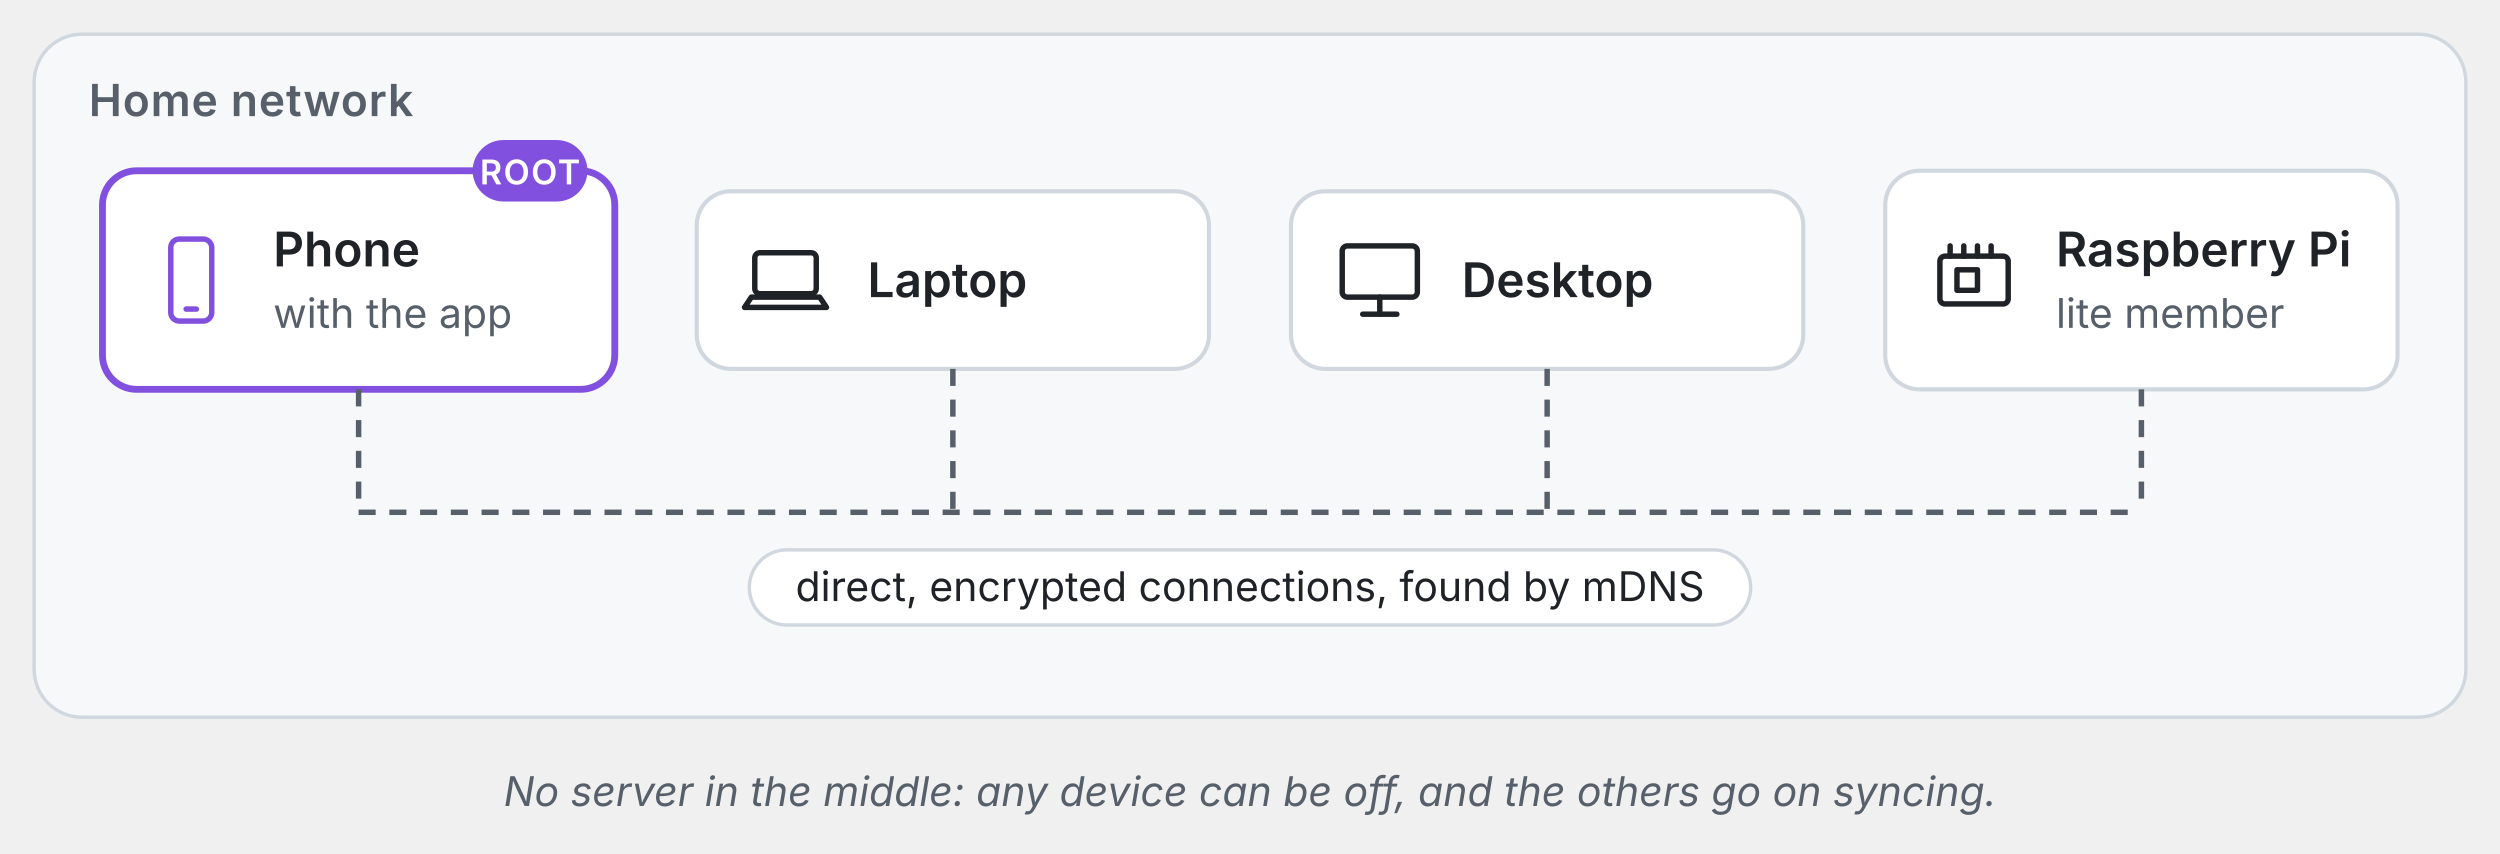
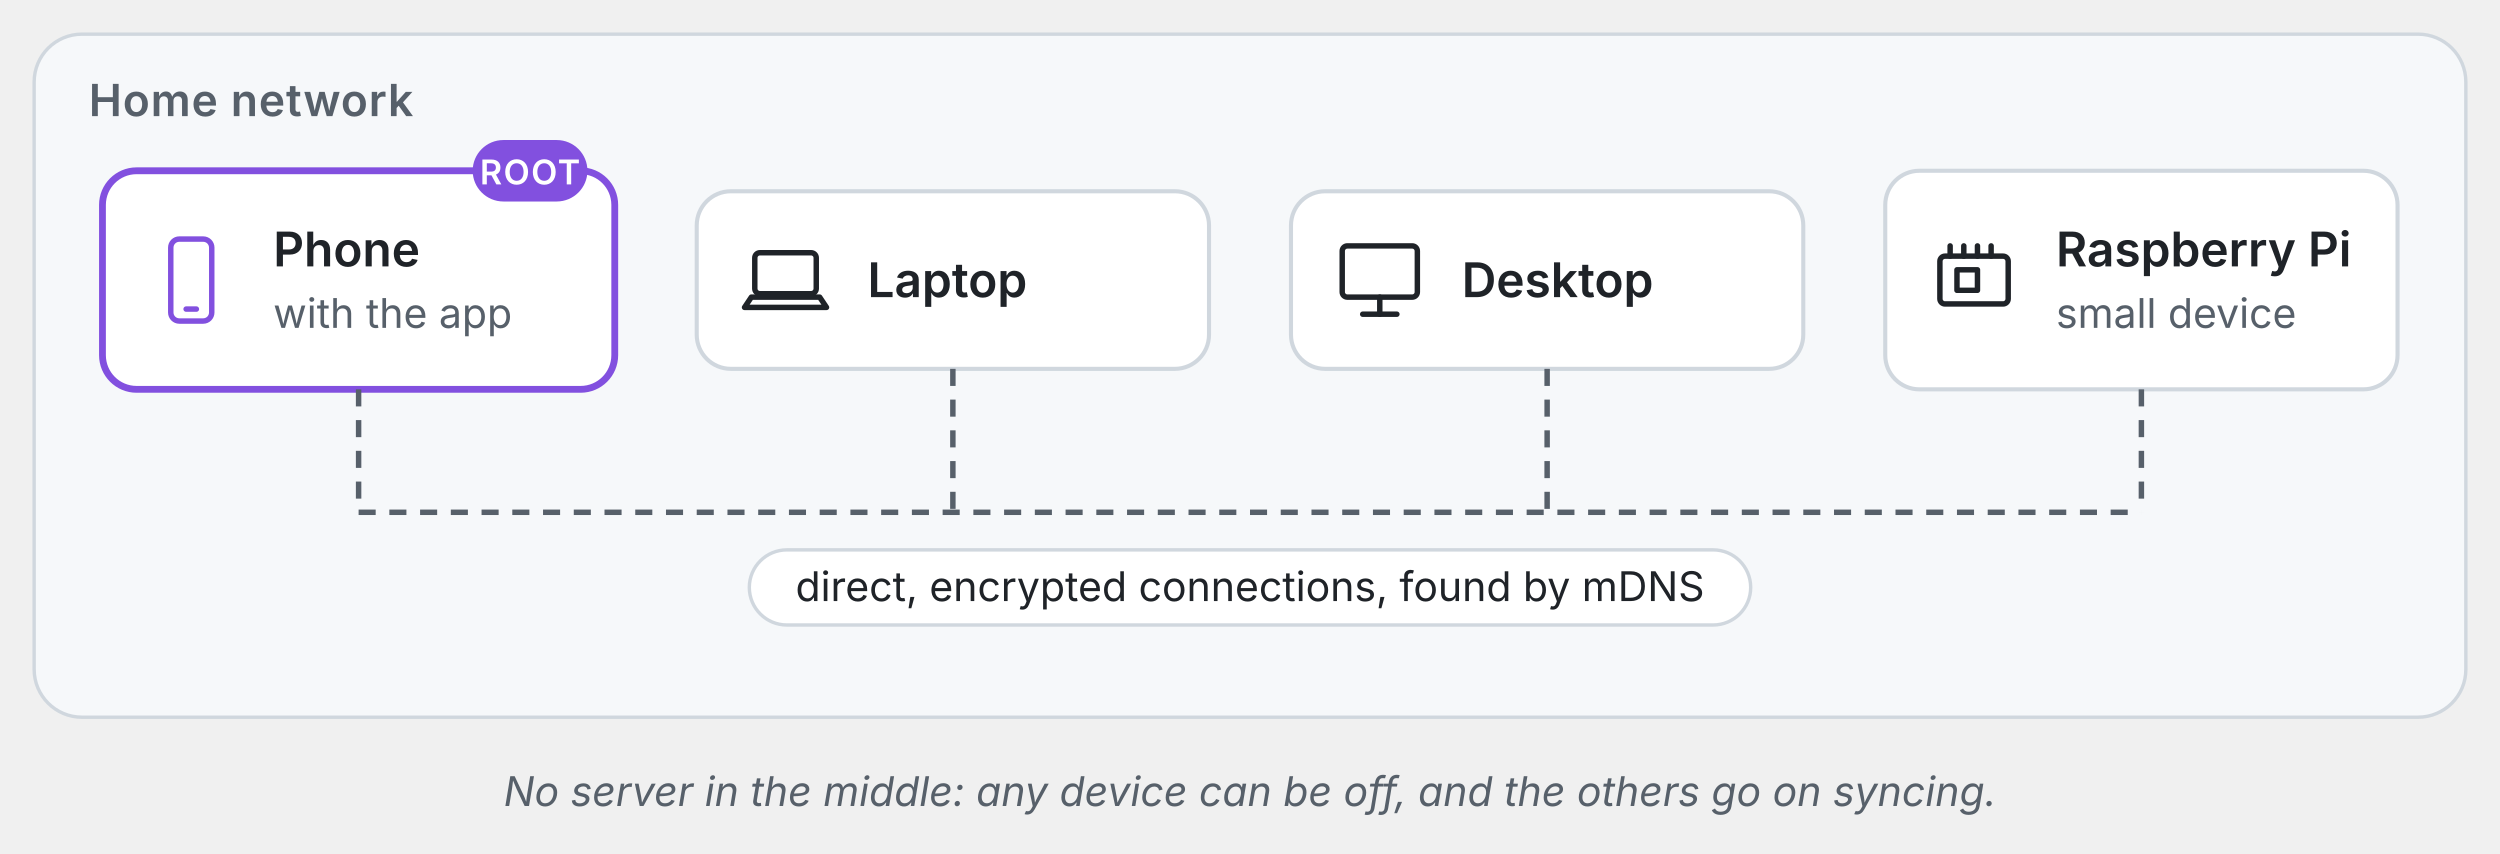
<svg xmlns="http://www.w3.org/2000/svg" width="732" height="250" viewBox="0 0 732 250" role="img" aria-label="At home every device talks to every other one directly">
  <style>
  .bg { fill: none; }
  .zone { fill: #f6f8fa; stroke: #d0d7de; stroke-width: 1; }
  .zone-t { fill: #57606a; font: 600 13px system-ui, -apple-system, 'Segoe UI', sans-serif; letter-spacing: .02em; }
  .card { fill: #ffffff; stroke: #d0d7de; stroke-width: 1.2; }
  .card.key { stroke: #8250df; stroke-width: 2; }
  .card.srv { fill: #fff8c5; stroke: #d4a72c; }
  .t { fill: #1f2328; font: 600 14px system-ui, -apple-system, 'Segoe UI', sans-serif; }
  .s { fill: #57606a; font: 12px system-ui, -apple-system, 'Segoe UI', sans-serif; }
  .ic { fill: none; stroke: #1f2328; stroke-width: 1.6; stroke-linecap: round; stroke-linejoin: round; }
  .key .ic, .ic.key { stroke: #8250df; }
  .badge { fill: #8250df; }
  .badge-t { fill: #ffffff; font: 600 10px system-ui, -apple-system, 'Segoe UI', sans-serif; letter-spacing: .04em; }
  .e-tunnel { fill: none; stroke: #0969da; stroke-width: 3; }
  .e-home { fill: none; stroke: #57606a; stroke-width: 1.6; stroke-dasharray: 5 4; }
  .e-pair { fill: none; stroke: #8250df; stroke-width: 1.8; }
  .e-e2e { fill: none; stroke: #1a7f37; stroke-width: 1.8; stroke-dasharray: 2 4; stroke-linecap: round; }
  .a-tunnel { fill: #0969da; } .a-home { fill: #57606a; } .a-pair { fill: #8250df; } .a-e2e { fill: #1a7f37; }
  .lbl-bg { fill: #ffffff; stroke: #d0d7de; stroke-width: 1; }
  .lbl { fill: #1f2328; font: 12px system-ui, -apple-system, 'Segoe UI', sans-serif; }
  .lbl.tunnel { fill: #0969da; } .lbl.pair { fill: #8250df; } .lbl.e2e { fill: #1a7f37; }
  .note { fill: #57606a; font: italic 12px system-ui, -apple-system, 'Segoe UI', sans-serif; }
  @media (prefers-color-scheme: dark) {
    .zone { fill: #161b22; stroke: #30363d; }
    .zone-t, .s, .note { fill: #8b949e; }
    .card { fill: #0d1117; stroke: #3d444d; }
    .card.key { stroke: #a371f7; }
    .card.srv { fill: #272115; stroke: #9e6a03; }
    .t, .lbl { fill: #e6edf3; }
    .ic { stroke: #e6edf3; }
    .key .ic, .ic.key { stroke: #a371f7; }
    .badge { fill: #a371f7; }
    .badge-t { fill: #0d1117; }
    .e-tunnel { stroke: #4493f8; } .a-tunnel { fill: #4493f8; } .lbl.tunnel { fill: #4493f8; }
    .e-home { stroke: #8b949e; } .a-home { fill: #8b949e; }
    .e-pair { stroke: #a371f7; } .a-pair { fill: #a371f7; } .lbl.pair { fill: #a371f7; }
    .e-e2e { stroke: #3fb950; } .a-e2e { fill: #3fb950; } .lbl.e2e { fill: #3fb950; }
    .lbl-bg { fill: #0d1117; stroke: #3d444d; }
  }
</style>
  <rect class="zone" x="10" y="10" width="712" height="200" rx="14" />
  <text class="zone-t" x="26" y="34">Home network</text>
  <g class="key">
    <rect class="card key" x="30.0" y="50.0" width="150" height="64" rx="10" />
    <g transform="translate(42.0,68)" class="ic">
      <rect x="8" y="2" width="12" height="24" rx="2.5" />
      <line x1="12.5" y1="22.5" x2="15.5" y2="22.5" />
    </g>
    <text class="t" x="80.0" y="78">Phone</text>
    <text class="s" x="80.0" y="96">with the app</text>
    <rect class="badge" x="138.4" y="41.0" width="33.6" height="18" rx="9" />
    <text class="badge-t" x="155.2" y="54.0" text-anchor="middle">ROOT</text>
  </g>
  <path class="e-home" d="M105.0,114.0 L105.0,150" />
  <g class="">
    <rect class="card " x="204.0" y="56.0" width="150" height="52" rx="10" />
    <g transform="translate(216.0,68)" class="ic">
      <rect x="5" y="6" width="18" height="12" rx="1.5" />
      <path d="M2 22h24l-2 -3H4z" />
    </g>
    <text class="t" x="254.0" y="87">Laptop</text>
  </g>
  <path class="e-home" d="M279.0,108.0 L279.0,150" />
  <g class="">
    <rect class="card " x="378.0" y="56.0" width="150" height="52" rx="10" />
    <g transform="translate(390.0,68)" class="ic">
      <rect x="3" y="4" width="22" height="15" rx="1.5" />
      <line x1="14" y1="19" x2="14" y2="24" />
      <line x1="9" y1="24" x2="19" y2="24" />
    </g>
    <text class="t" x="428.0" y="87">Desktop</text>
  </g>
  <path class="e-home" d="M453.0,108.0 L453.0,150" />
  <g class="">
    <rect class="card " x="552.0" y="50.0" width="150" height="64" rx="10" />
    <g transform="translate(564.0,68)" class="ic">
      <rect x="4" y="7" width="20" height="14" rx="1.5" />
      <rect x="9" y="11" width="6" height="6" />
      <line x1="7" y1="4" x2="7" y2="7" />
      <line x1="11" y1="4" x2="11" y2="7" />
      <line x1="15" y1="4" x2="15" y2="7" />
      <line x1="19" y1="4" x2="19" y2="7" />
    </g>
    <text class="t" x="602.0" y="78">Raspberry Pi</text>
-     <text class="s" x="602.0" y="96">lite member</text>
+     <text class="s" x="602.0" y="96">small device</text>
  </g>
  <path class="e-home" d="M627.0,114.0 L627.0,150" />
  <path class="e-home" d="M105.0,150 L627.0,150" />
  <text class="note" x="366.0" y="236" text-anchor="middle">No server in the middle: any device can be off, and the others go on syncing.</text>
  <rect class="lbl-bg" x="219.4" y="161.0" width="293.2" height="22" rx="11.0" />
  <text class="lbl home" x="366.0" y="176.0" text-anchor="middle">direct, encrypted connections, found by mDNS</text>
</svg>
